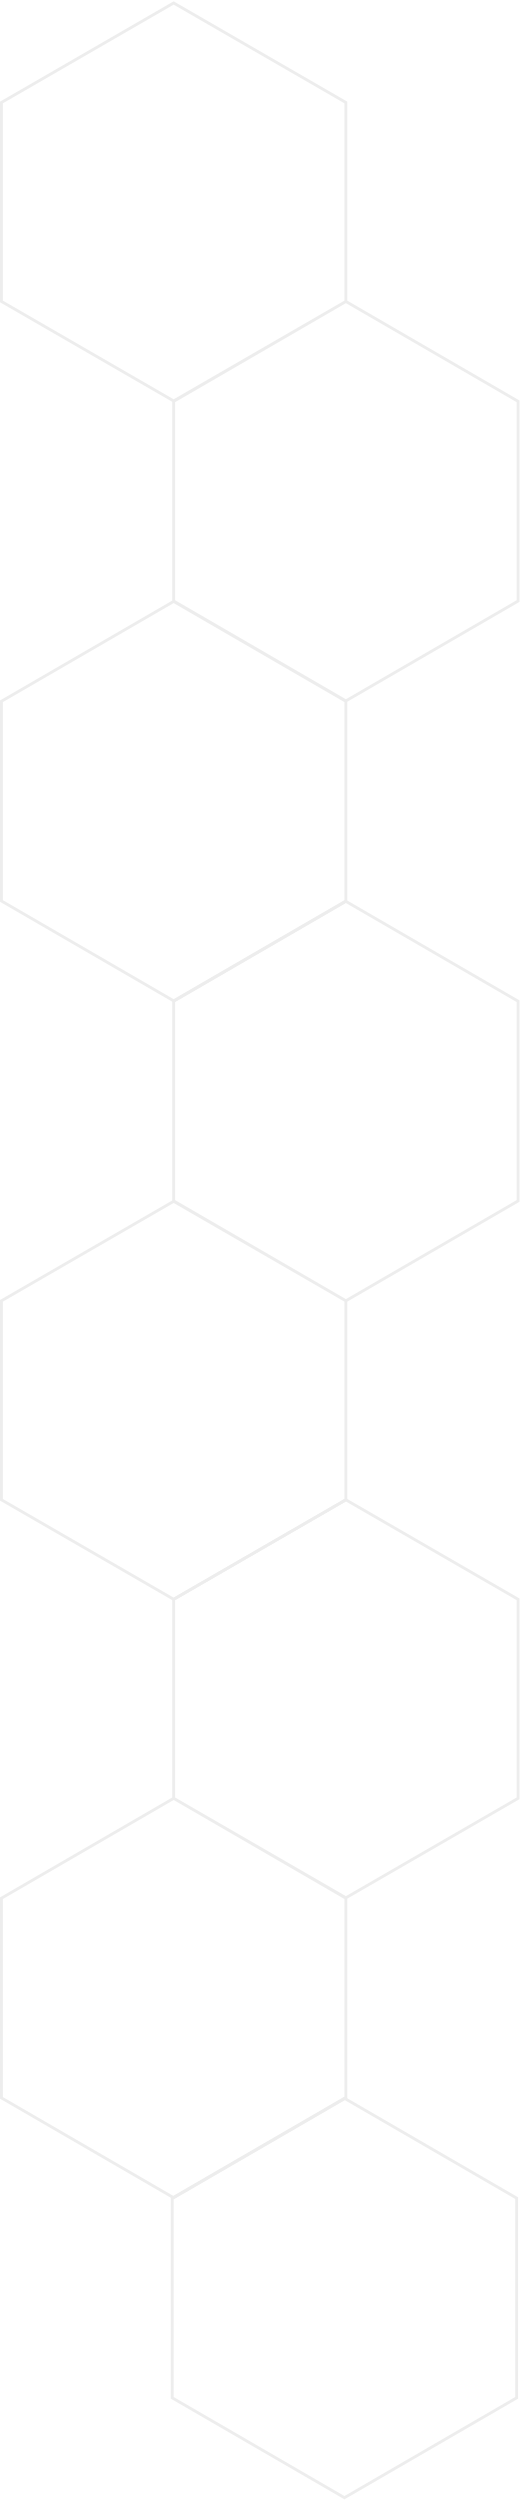
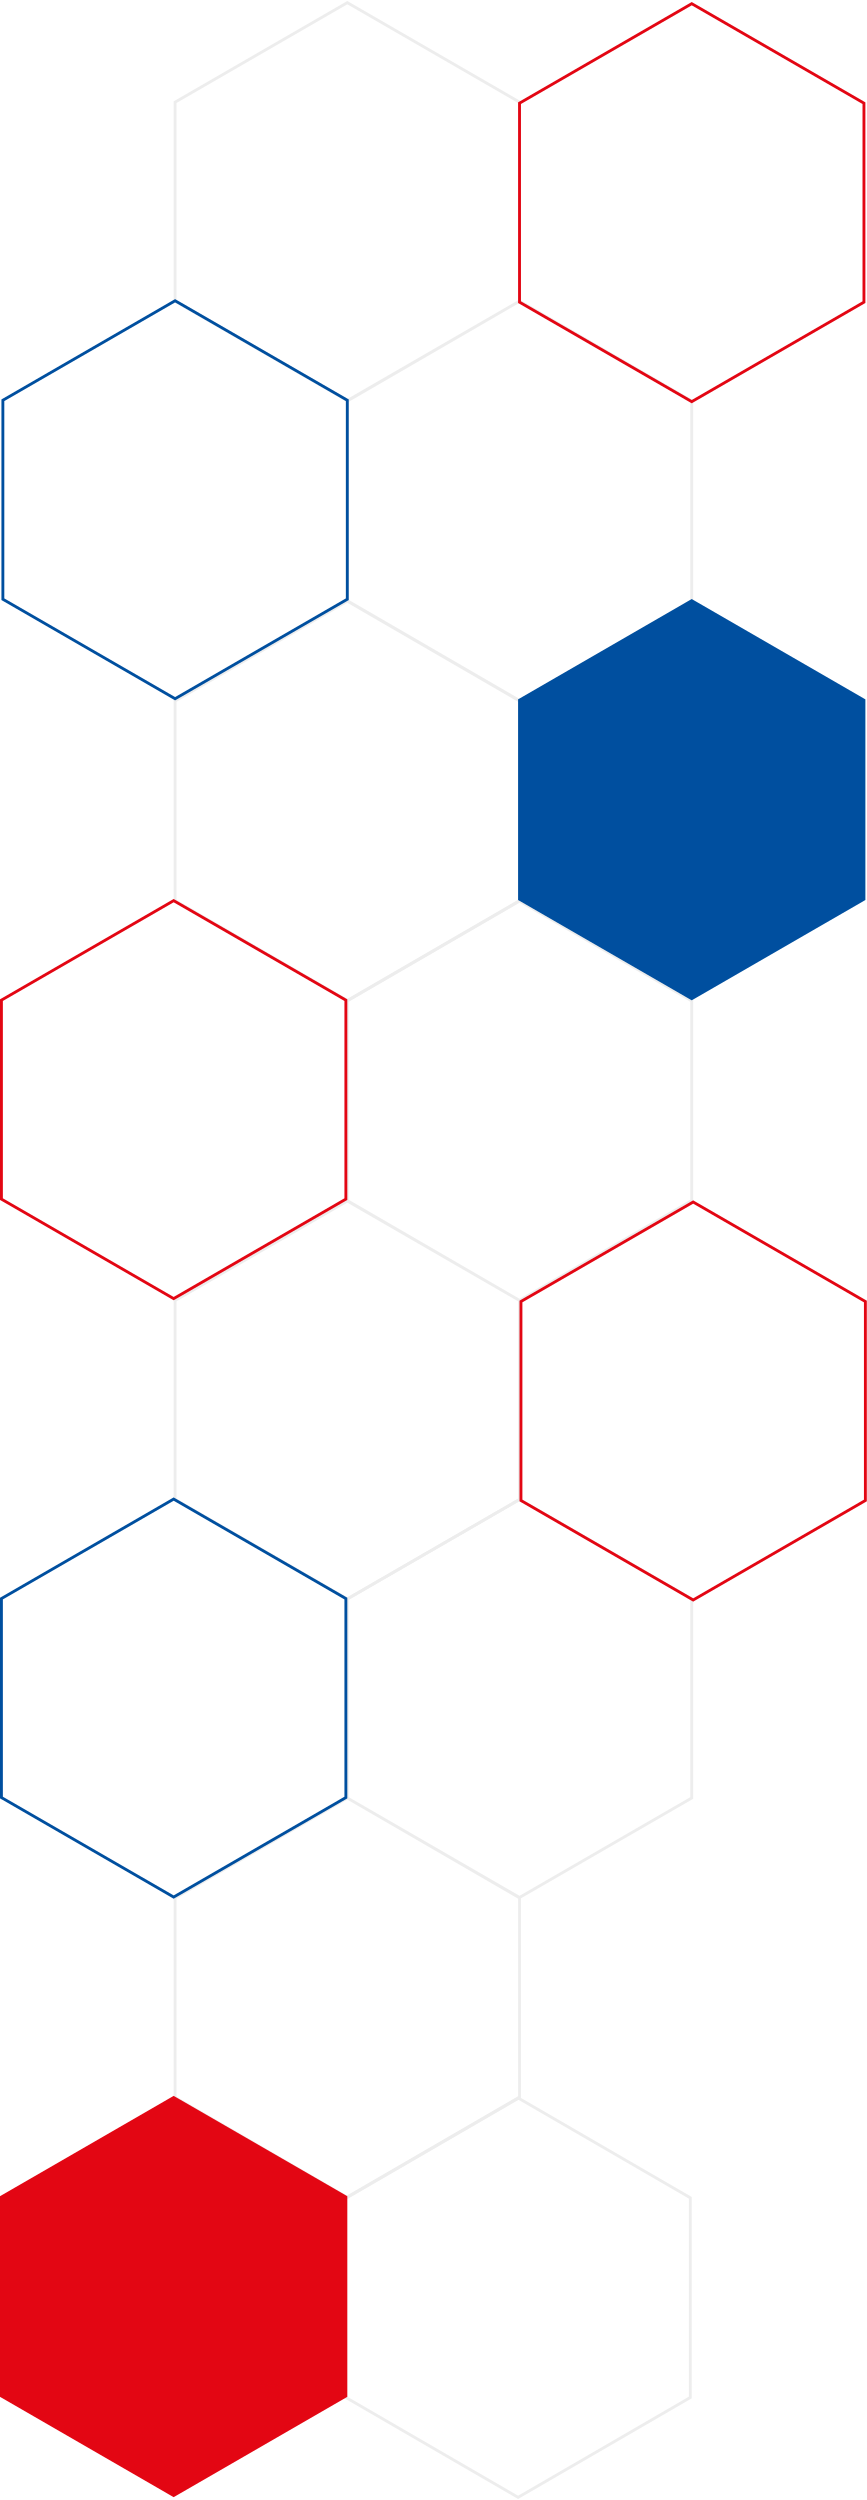
- <svg xmlns="http://www.w3.org/2000/svg" width="362" height="1742" fill="none">
-   <path d="M240.5 210.346l.5-.288V71.403l-.5-.288-119-68.75-.5-.29-.5.29-119 68.75-.5.288v138.655l.5.288 119 68.75.5.289.5-.289 119-68.75zm120 1043.004l.5-.29V1114.4l-.5-.29-119-68.75-.5-.28-.5.28-119 68.75-.5.29v138.66l.5.29 119 68.75.5.29.5-.29 119-68.75zm.002-834.254l.498-.289V279.654l-.498-.289-119-69-.502-.29-.502.29-119 69-.498.289v139.153l.498.289 119 69 .502.29.502-.29 119-69zm-120 1043.004l.498-.29v-139.16l-.498-.28-119-69-.502-.3-.502.3-119 69-.498.28v139.16l.498.29 119 69 .502.29.502-.29 119-69zm0-834.004l.498-.289V488.654l-.498-.289-119-69-.502-.29-.502.29-119 69-.498.289v139.153l.498.289 119 69 .502.29.502-.29 119-69z" stroke="#EDEDED" stroke-width="2" />
-   <path d="M359.502 1671.1l.498-.29v-139.16l-.498-.28-119-69-.502-.3-.502.3-119 69-.498.28v139.16l.498.29 119 69 .502.29.502-.29 119-69zm1-834.004l.498-.289V697.654l-.498-.289-119-69-.502-.29-.502.29-119 69-.498.289v139.153l.498.289 119 69 .502.29.502-.29 119-69zM240.5 1045.35l.5-.29V906.403l-.5-.288-119-68.75-.5-.289-.5.289-119 68.75-.5.288v138.657l.5.29 119 68.75.5.29.5-.29 119-68.75z" stroke="#EDEDED" stroke-width="2" />
+ <svg xmlns="http://www.w3.org/2000/svg" width="604" height="1742" fill="none">
+   <path d="M361.5 210.116l.5-.289V71.173l-.5-.289-119-68.75-.5-.289-.5.29-119 68.75-.5.288v138.654l.5.289 119 68.75.5.289.5-.289 119-68.75zm120 1043.004l.5-.29v-138.66l-.5-.29-119-68.75-.5-.28-.5.28-119 68.75-.5.29v138.66l.5.29 119 68.75.5.28.5-.28 119-68.75zm.002-834.255l.498-.289V279.424l-.498-.289-119-69-.502-.291-.502.291-119 69-.498.289v139.152l.498.289 119 69 .502.291.502-.291 119-69zm-120 1043.005l.498-.29v-139.16l-.498-.29-119-69-.502-.29-.502.29-119 69-.498.29v139.16l.498.29 119 69 .502.29.502-.29 119-69zm0-834.005l.498-.289V488.424l-.498-.289-119-69-.502-.291-.502.291-119 69-.498.289v139.152l.498.289 119 69 .502.291.502-.291 119-69z" stroke="#EDEDED" stroke-width="2" />
+   <path d="M480.502 1670.87l.498-.29v-139.16l-.498-.29-119-69-.502-.29-.502.29-119 69-.498.29v139.16l.498.29 119 69 .502.29.502-.29 119-69zm1-834.005l.498-.289V697.424l-.498-.289-119-69-.502-.291-.502.291-119 69-.498.289v139.152l.498.289 119 69 .502.291.502-.291 119-69zM361.5 1045.12l.5-.29V906.173l-.5-.289-119-68.75-.5-.289-.5.289-119 68.75-.5.289v138.657l.5.29 119 68.75.5.28.5-.28 119-68.75z" stroke="#EDEDED" stroke-width="2" />
+   <path d="M601.5 210.834l.5-.289V71.891l-.5-.29-119-68.75-.5-.288-.5.289-119 68.75-.5.289v138.654l.5.289 119 68.75.5.289.5-.289 119-68.75zm-361 625l.5-.289V696.891l-.5-.289-119-68.75-.5-.289-.5.289-119 68.75-.5.289v138.654l.5.289 119 68.75.5.289.5-.289 119-68.75zm362 209.996l.5-.29V906.891l-.5-.289-119-68.75-.5-.289-.5.289-119 68.75-.5.289v138.649l.5.29 119 68.75.5.29.5-.29 119-68.75z" stroke="#E30613" stroke-width="2" />
+   <path d="M241.5 417.834l.5-.289V278.891l-.5-.289-119-68.75-.5-.289-.5.289-119 68.75-.5.289v138.654l.5.289 119 68.75.5.289.5-.289 119-68.75zm-1 834.996l.5-.29v-138.65l-.5-.29-119-68.75-.5-.29-.5.29-119 68.75-.5.29v138.65l.5.29 119 68.75.5.29.5-.29 119-68.75z" stroke="#004F9F" stroke-width="2" />
+   <path d="M601.5 626.834l.5-.289V487.891l-.5-.289-119-68.75-.5-.289-.5.289-119 68.75-.5.289v138.654l.5.289 119 68.75.5.289.5-.289 119-68.75z" fill="#004F9F" stroke="#004F9F" stroke-width="2" />
+   <path d="M240.5 1669.83l.5-.29v-138.65l-.5-.29-119-68.75-.5-.29-.5.29-119 68.75-.5.29v138.65l.5.29 119 68.75.5.29.5-.29 119-68.75z" fill="#E30613" stroke="#E30613" stroke-width="2" />
</svg>
